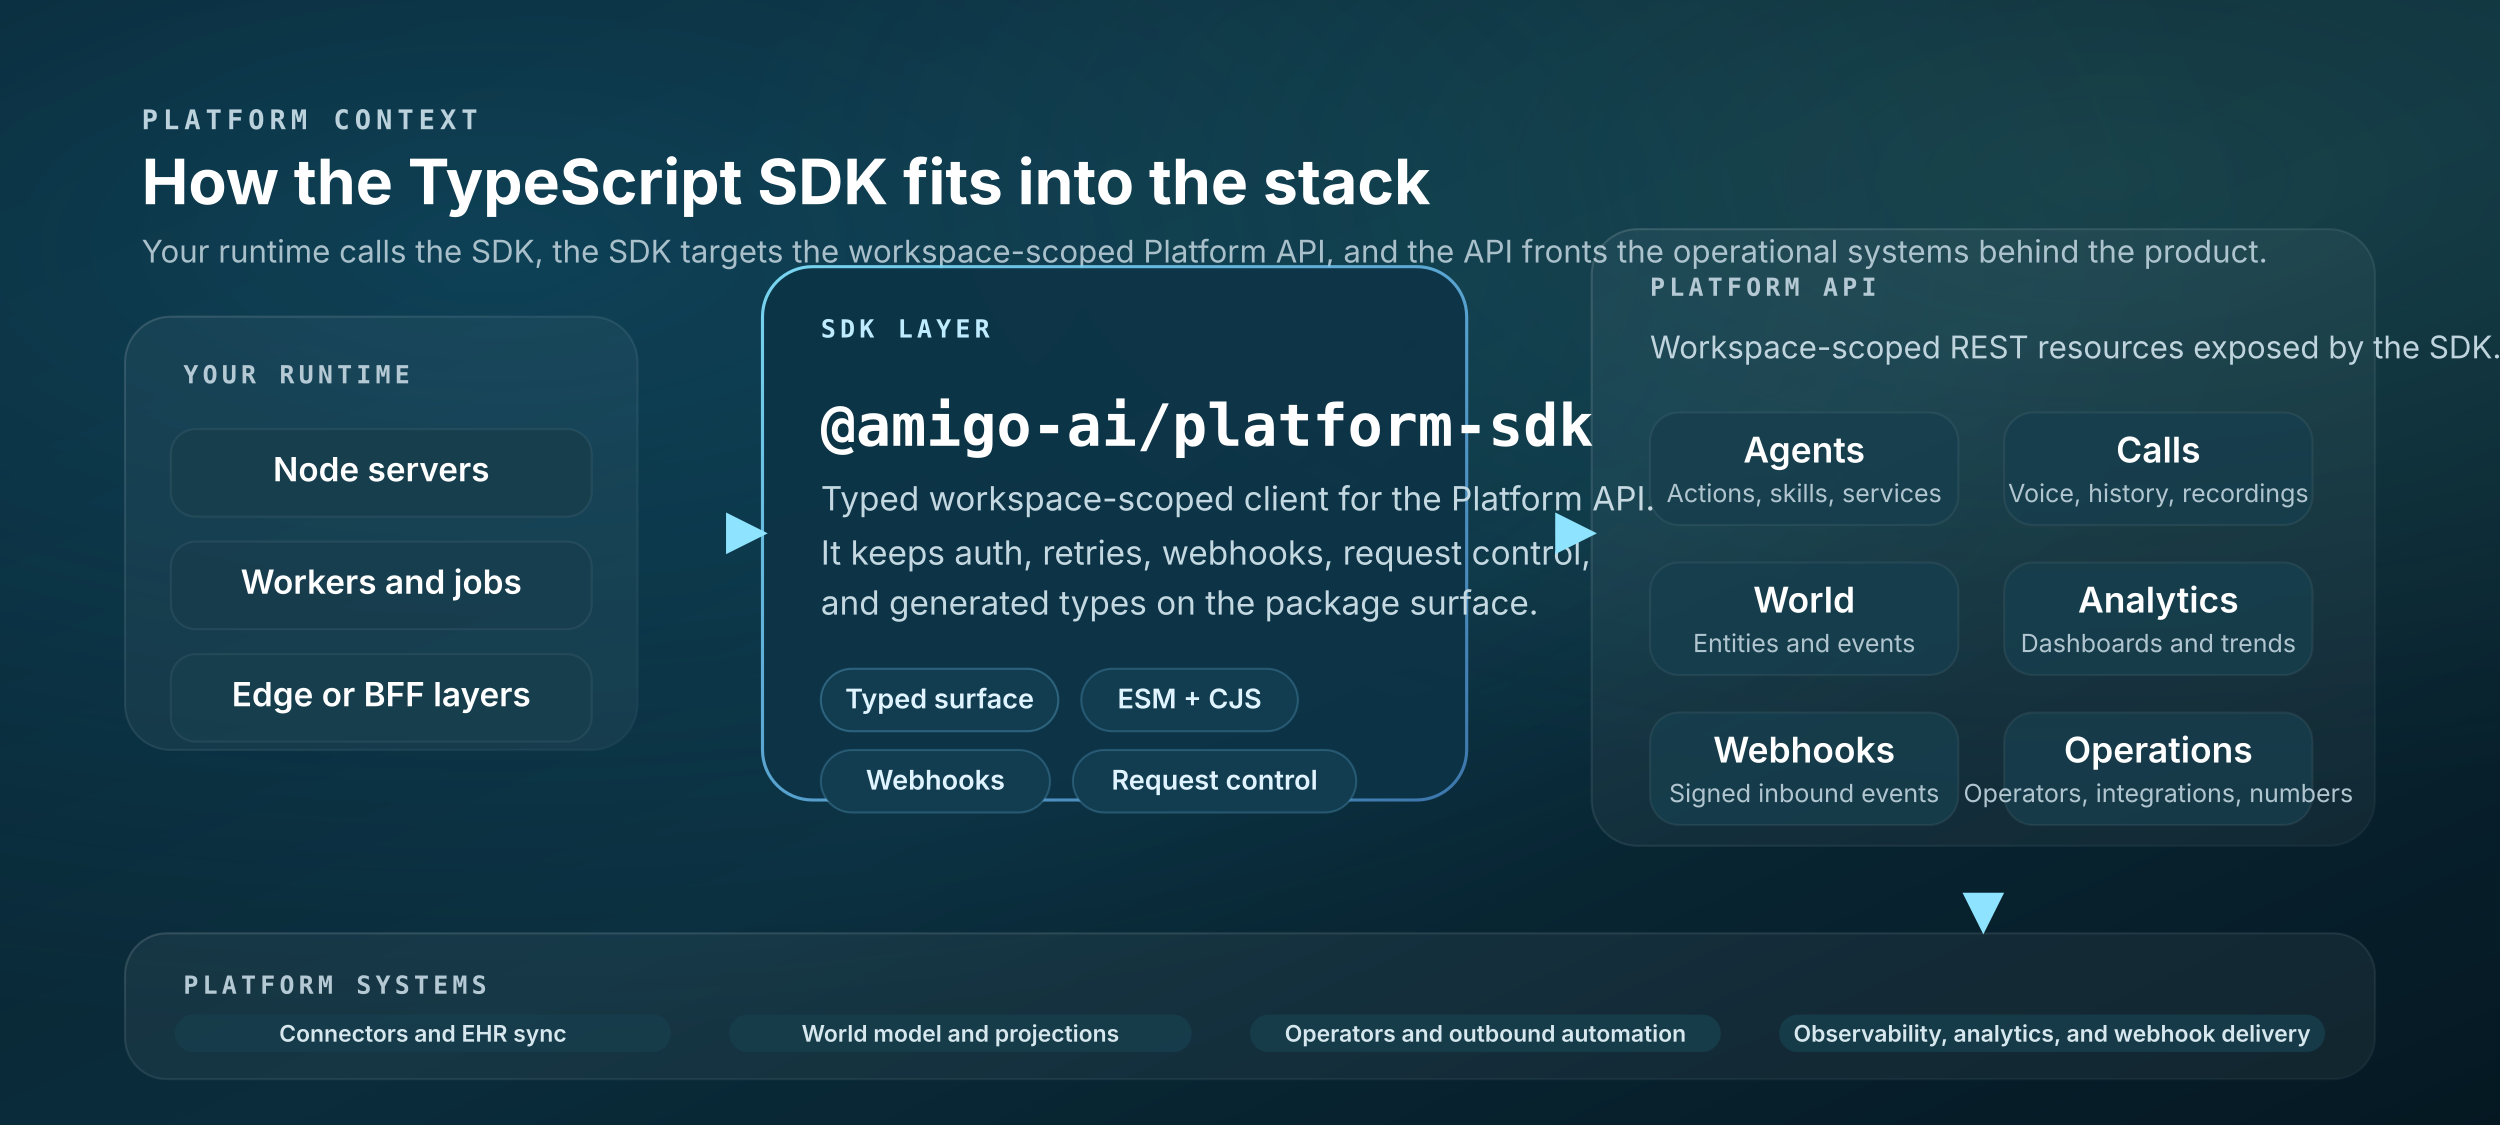
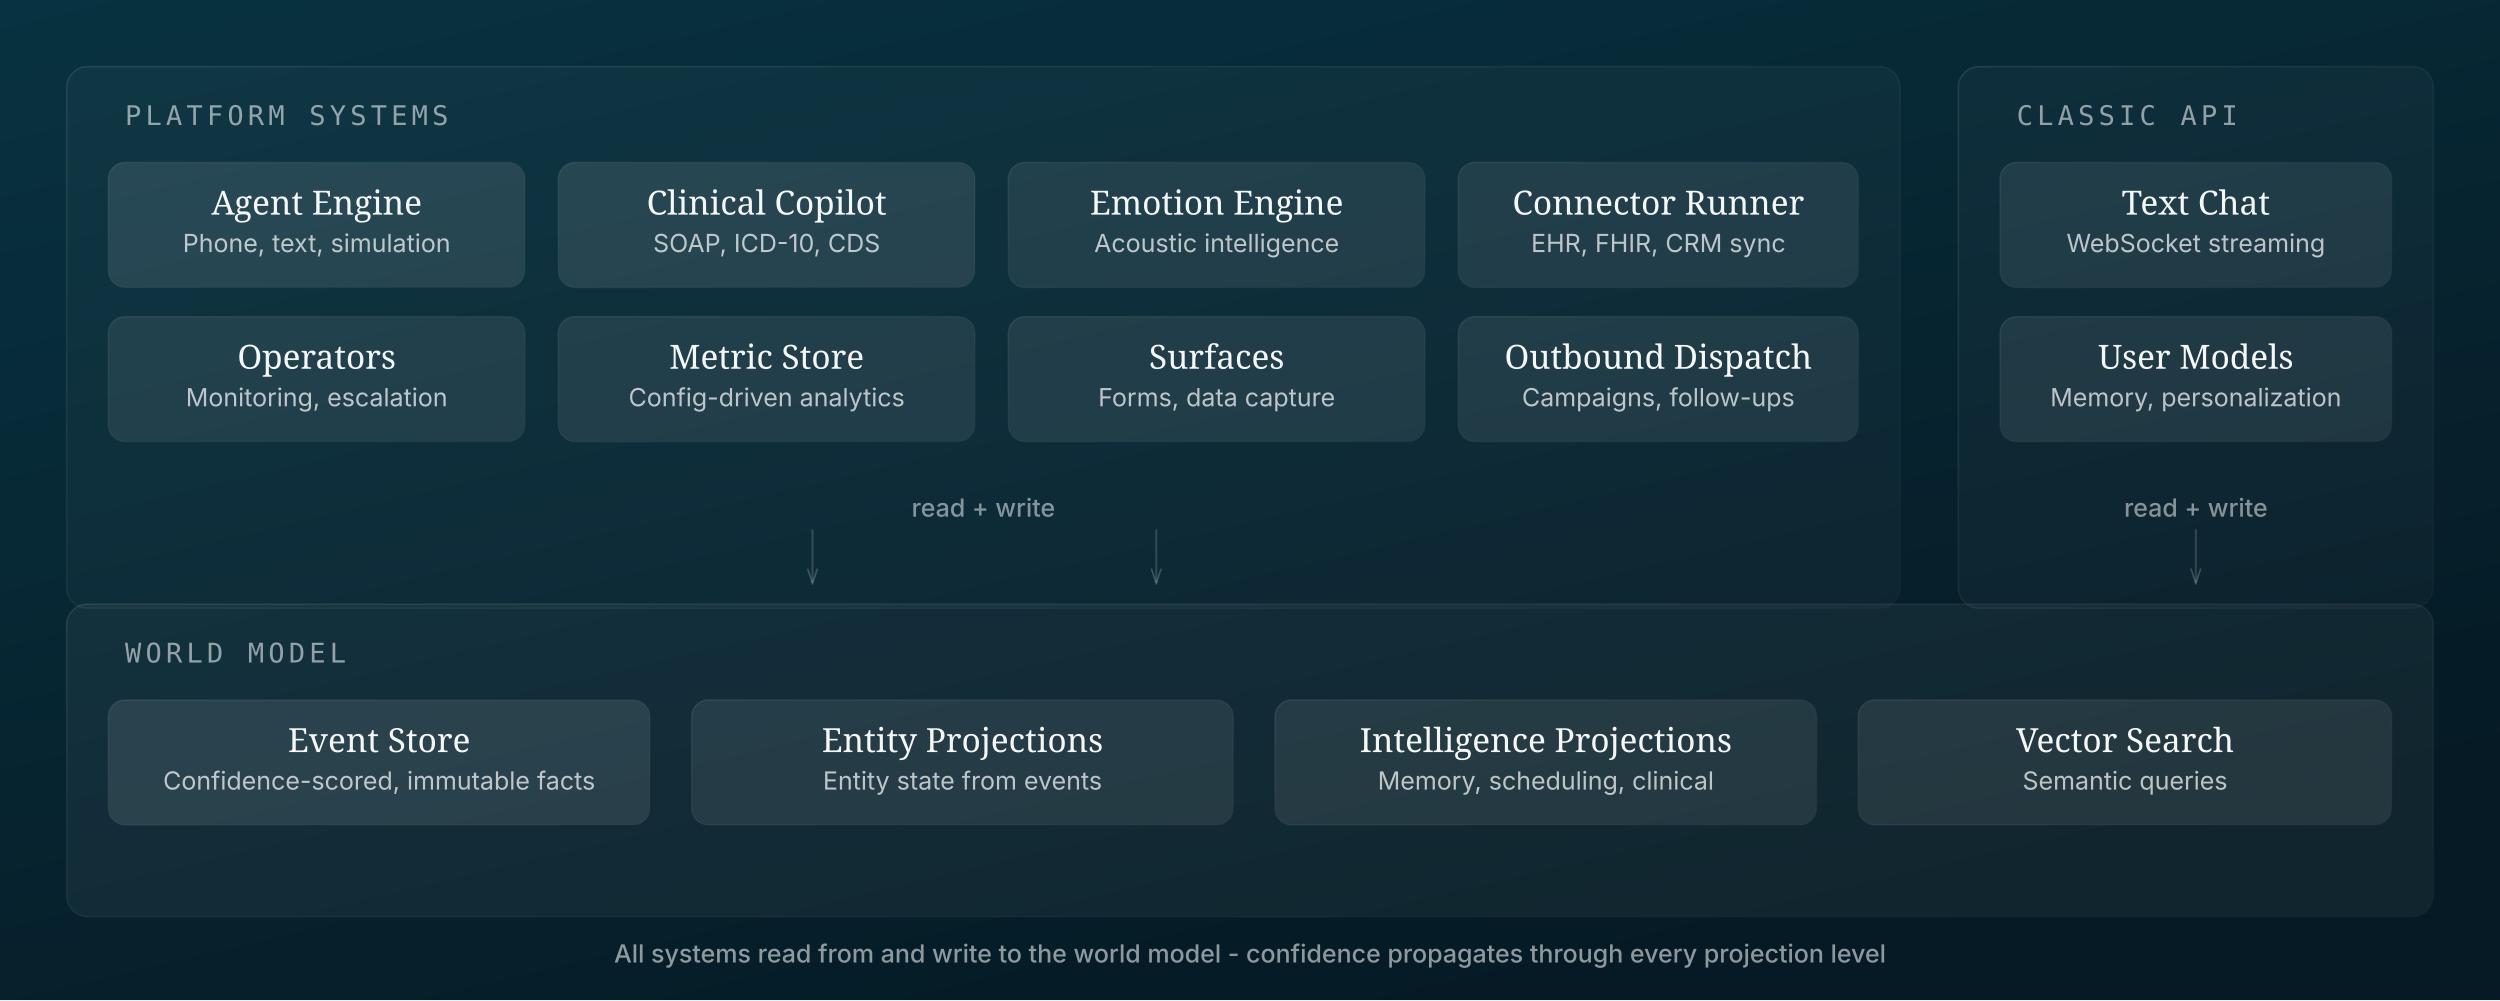
- <svg xmlns="http://www.w3.org/2000/svg" width="1200" height="540" viewBox="0 0 1200 540">
+ <svg xmlns="http://www.w3.org/2000/svg" width="1200" height="480" viewBox="0 0 1200 480">
  <defs>
-     <linearGradient id="bg" x1="0" y1="0" x2="1" y2="1">
-       <stop offset="0%" stop-color="#081E2A" />
-       <stop offset="55%" stop-color="#0A2C3B" />
-       <stop offset="100%" stop-color="#051822" />
+     <linearGradient id="bg" x1="0" y1="0" x2="0.6" y2="1">
+       <stop offset="0%" stop-color="#083241" />
+       <stop offset="100%" stop-color="#051A24" />
    </linearGradient>
-     <radialGradient id="glowLeft" cx="0.2" cy="0.22" r="0.7">
-       <stop offset="0%" stop-color="#26C6FF" stop-opacity="0.18" />
-       <stop offset="100%" stop-color="#26C6FF" stop-opacity="0" />
-     </radialGradient>
-     <radialGradient id="glowRight" cx="0.84" cy="0.16" r="0.55">
-       <stop offset="0%" stop-color="#7DE1B5" stop-opacity="0.12" />
-       <stop offset="100%" stop-color="#7DE1B5" stop-opacity="0" />
-     </radialGradient>
-     <linearGradient id="panelStroke" x1="0" y1="0" x2="1" y2="1">
-       <stop offset="0%" stop-color="#FFFFFF" stop-opacity="0.14" />
-       <stop offset="100%" stop-color="#92B4C3" stop-opacity="0.06" />
+     <linearGradient id="strokeGrad" x1="0" y1="0" x2="1" y2="1">
+       <stop offset="0%" stop-color="white" stop-opacity="0.1" />
+       <stop offset="100%" stop-color="#999" stop-opacity="0.04" />
    </linearGradient>
-     <linearGradient id="highlightStroke" x1="0" y1="0" x2="1" y2="1">
-       <stop offset="0%" stop-color="#82E4FF" stop-opacity="0.92" />
-       <stop offset="100%" stop-color="#64AFFF" stop-opacity="0.56" />
+     <linearGradient id="strokeGradSubtle" x1="0" y1="0" x2="1" y2="1">
+       <stop offset="0%" stop-color="white" stop-opacity="0.08" />
+       <stop offset="100%" stop-color="#999" stop-opacity="0.03" />
    </linearGradient>
-     <linearGradient id="arrowStroke" x1="0" y1="0" x2="1" y2="0">
-       <stop offset="0%" stop-color="#8EE4FF" />
-       <stop offset="100%" stop-color="#7FC8FF" />
-     </linearGradient>
-     <marker id="arrow" viewBox="0 0 12 12" refX="10.5" refY="6" markerWidth="8" markerHeight="8" orient="auto">
-       <path d="M 0 0 L 12 6 L 0 12 z" fill="#8EE4FF" />
+     <marker id="arrow" viewBox="0 0 10 7" refX="9" refY="3.5" markerWidth="8" markerHeight="6" orient="auto-start-reverse">
+       <path d="M 0 0.5 L 9 3.5 L 0 6.5" fill="none" stroke="white" stroke-width="1" opacity="0.2" />
    </marker>
  </defs>
-   <rect width="1200" height="540" fill="url(#bg)" />
-   <rect width="1200" height="540" fill="url(#glowLeft)" />
-   <rect width="1200" height="540" fill="url(#glowRight)" />
-   <text x="68" y="62" font-family="'SFMono-Regular', Menlo, monospace" font-size="13" font-weight="600" fill="#BBD1DC" letter-spacing="2.4">PLATFORM CONTEXT</text>
-   <text x="68" y="98" font-family="'Inter', 'Helvetica Neue', Arial, sans-serif" font-size="30" font-weight="700" fill="white">How the TypeScript SDK fits into the stack</text>
-   <text x="68" y="126" font-family="'Inter', 'Helvetica Neue', Arial, sans-serif" font-size="15" fill="#A9C0CB">Your runtime calls the SDK, the SDK targets the workspace-scoped Platform API, and the API fronts the operational systems behind the product.</text>
-   <rect x="60" y="152" width="246" height="208" rx="22" fill="white" fill-opacity="0.045" stroke="url(#panelStroke)" stroke-width="1" />
-   <text x="88" y="184" font-family="'SFMono-Regular', Menlo, monospace" font-size="12" font-weight="600" fill="#B4C9D4" letter-spacing="2">YOUR RUNTIME</text>
-   <rect x="82" y="206" width="202" height="42" rx="12" fill="#173E4D" fill-opacity="0.95" stroke="white" stroke-opacity="0.06" />
-   <text x="183" y="231" text-anchor="middle" font-family="'Inter', 'Helvetica Neue', Arial, sans-serif" font-size="16" font-weight="600" fill="white">Node servers</text>
-   <rect x="82" y="260" width="202" height="42" rx="12" fill="#173E4D" fill-opacity="0.88" stroke="white" stroke-opacity="0.06" />
-   <text x="183" y="285" text-anchor="middle" font-family="'Inter', 'Helvetica Neue', Arial, sans-serif" font-size="16" font-weight="600" fill="white">Workers and jobs</text>
-   <rect x="82" y="314" width="202" height="42" rx="12" fill="#173E4D" fill-opacity="0.82" stroke="white" stroke-opacity="0.06" />
-   <text x="183" y="339" text-anchor="middle" font-family="'Inter', 'Helvetica Neue', Arial, sans-serif" font-size="16" font-weight="600" fill="white">Edge or BFF layers</text>
-   <rect x="366" y="128" width="338" height="256" rx="24" fill="#0D3446" fill-opacity="0.9" stroke="url(#highlightStroke)" stroke-width="1.5" />
-   <text x="394" y="162" font-family="'SFMono-Regular', Menlo, monospace" font-size="12" font-weight="600" fill="#BFEBFF" letter-spacing="2">SDK LAYER</text>
-   <text x="394" y="214" font-family="'SFMono-Regular', Menlo, monospace" font-size="28" font-weight="700" fill="white">@amigo-ai/platform-sdk</text>
-   <text x="394" y="245" font-family="'Inter', 'Helvetica Neue', Arial, sans-serif" font-size="16" fill="#C4D8E1">Typed workspace-scoped client for the Platform API.</text>
-   <text x="394" y="271" font-family="'Inter', 'Helvetica Neue', Arial, sans-serif" font-size="16" fill="#C4D8E1">It keeps auth, retries, webhooks, request control,</text>
-   <text x="394" y="295" font-family="'Inter', 'Helvetica Neue', Arial, sans-serif" font-size="16" fill="#C4D8E1">and generated types on the package surface.</text>
-   <rect x="394" y="321" width="114" height="30" rx="15" fill="#123D50" stroke="#7CCFFF" stroke-opacity="0.28" />
-   <text x="451" y="340" text-anchor="middle" font-family="'Inter', 'Helvetica Neue', Arial, sans-serif" font-size="13" font-weight="600" fill="#DFF4FF">Typed surface</text>
-   <rect x="519" y="321" width="104" height="30" rx="15" fill="#123D50" stroke="#7CCFFF" stroke-opacity="0.22" />
-   <text x="571" y="340" text-anchor="middle" font-family="'Inter', 'Helvetica Neue', Arial, sans-serif" font-size="13" font-weight="600" fill="#DFF4FF">ESM + CJS</text>
-   <rect x="394" y="360" width="110" height="30" rx="15" fill="#123D50" stroke="#7CCFFF" stroke-opacity="0.22" />
-   <text x="449" y="379" text-anchor="middle" font-family="'Inter', 'Helvetica Neue', Arial, sans-serif" font-size="13" font-weight="600" fill="#DFF4FF">Webhooks</text>
-   <rect x="515" y="360" width="136" height="30" rx="15" fill="#123D50" stroke="#7CCFFF" stroke-opacity="0.22" />
-   <text x="583" y="379" text-anchor="middle" font-family="'Inter', 'Helvetica Neue', Arial, sans-serif" font-size="13" font-weight="600" fill="#DFF4FF">Request control</text>
-   <rect x="764" y="110" width="376" height="296" rx="22" fill="white" fill-opacity="0.045" stroke="url(#panelStroke)" stroke-width="1" />
-   <text x="792" y="142" font-family="'SFMono-Regular', Menlo, monospace" font-size="12" font-weight="600" fill="#B4C9D4" letter-spacing="2">PLATFORM API</text>
-   <text x="792" y="172" font-family="'Inter', 'Helvetica Neue', Arial, sans-serif" font-size="15" fill="#C0D4DE">Workspace-scoped REST resources exposed by the SDK.</text>
-   <rect x="792" y="198" width="148" height="54" rx="14" fill="#173E4D" fill-opacity="0.9" stroke="white" stroke-opacity="0.06" />
-   <text x="866" y="222" text-anchor="middle" font-family="'Inter', 'Helvetica Neue', Arial, sans-serif" font-size="17" font-weight="600" fill="white">Agents</text>
-   <text x="866" y="241" text-anchor="middle" font-family="'Inter', 'Helvetica Neue', Arial, sans-serif" font-size="12" fill="#B0C5CF">Actions, skills, services</text>
-   <rect x="962" y="198" width="148" height="54" rx="14" fill="#173E4D" fill-opacity="0.86" stroke="white" stroke-opacity="0.06" />
-   <text x="1036" y="222" text-anchor="middle" font-family="'Inter', 'Helvetica Neue', Arial, sans-serif" font-size="17" font-weight="600" fill="white">Calls</text>
-   <text x="1036" y="241" text-anchor="middle" font-family="'Inter', 'Helvetica Neue', Arial, sans-serif" font-size="12" fill="#B0C5CF">Voice, history, recordings</text>
-   <rect x="792" y="270" width="148" height="54" rx="14" fill="#173E4D" fill-opacity="0.86" stroke="white" stroke-opacity="0.06" />
-   <text x="866" y="294" text-anchor="middle" font-family="'Inter', 'Helvetica Neue', Arial, sans-serif" font-size="17" font-weight="600" fill="white">World</text>
-   <text x="866" y="313" text-anchor="middle" font-family="'Inter', 'Helvetica Neue', Arial, sans-serif" font-size="12" fill="#B0C5CF">Entities and events</text>
-   <rect x="962" y="270" width="148" height="54" rx="14" fill="#173E4D" fill-opacity="0.82" stroke="white" stroke-opacity="0.06" />
-   <text x="1036" y="294" text-anchor="middle" font-family="'Inter', 'Helvetica Neue', Arial, sans-serif" font-size="17" font-weight="600" fill="white">Analytics</text>
-   <text x="1036" y="313" text-anchor="middle" font-family="'Inter', 'Helvetica Neue', Arial, sans-serif" font-size="12" fill="#B0C5CF">Dashboards and trends</text>
-   <rect x="792" y="342" width="148" height="54" rx="14" fill="#173E4D" fill-opacity="0.82" stroke="white" stroke-opacity="0.06" />
-   <text x="866" y="366" text-anchor="middle" font-family="'Inter', 'Helvetica Neue', Arial, sans-serif" font-size="17" font-weight="600" fill="white">Webhooks</text>
-   <text x="866" y="385" text-anchor="middle" font-family="'Inter', 'Helvetica Neue', Arial, sans-serif" font-size="12" fill="#B0C5CF">Signed inbound events</text>
-   <rect x="962" y="342" width="148" height="54" rx="14" fill="#173E4D" fill-opacity="0.78" stroke="white" stroke-opacity="0.06" />
-   <text x="1036" y="366" text-anchor="middle" font-family="'Inter', 'Helvetica Neue', Arial, sans-serif" font-size="17" font-weight="600" fill="white">Operations</text>
-   <text x="1036" y="385" text-anchor="middle" font-family="'Inter', 'Helvetica Neue', Arial, sans-serif" font-size="12" fill="#B0C5CF">Operators, integrations, numbers</text>
-   <path d="M 306 256 C 328 256 344 256 366 256" fill="none" stroke="url(#arrowStroke)" stroke-width="2.5" stroke-linecap="round" marker-end="url(#arrow)" />
-   <path d="M 704 256 C 728 256 740 256 764 256" fill="none" stroke="url(#arrowStroke)" stroke-width="2.5" stroke-linecap="round" marker-end="url(#arrow)" />
-   <path d="M 952 406 C 952 420 952 430 952 446" fill="none" stroke="url(#arrowStroke)" stroke-width="2.5" stroke-linecap="round" marker-end="url(#arrow)" />
-   <rect x="60" y="448" width="1080" height="70" rx="20" fill="white" fill-opacity="0.05" stroke="url(#panelStroke)" stroke-width="1" />
-   <text x="88" y="477" font-family="'SFMono-Regular', Menlo, monospace" font-size="12" font-weight="600" fill="#B4C9D4" letter-spacing="2">PLATFORM SYSTEMS</text>
-   <rect x="84" y="487" width="238" height="18" rx="9" fill="#173E4D" fill-opacity="0.84" />
-   <text x="203" y="500" text-anchor="middle" font-family="'Inter', 'Helvetica Neue', Arial, sans-serif" font-size="11" font-weight="600" fill="#D6E7EE">Connectors and EHR sync</text>
-   <rect x="350" y="487" width="222" height="18" rx="9" fill="#173E4D" fill-opacity="0.84" />
-   <text x="461" y="500" text-anchor="middle" font-family="'Inter', 'Helvetica Neue', Arial, sans-serif" font-size="11" font-weight="600" fill="#D6E7EE">World model and projections</text>
-   <rect x="600" y="487" width="226" height="18" rx="9" fill="#173E4D" fill-opacity="0.84" />
-   <text x="713" y="500" text-anchor="middle" font-family="'Inter', 'Helvetica Neue', Arial, sans-serif" font-size="11" font-weight="600" fill="#D6E7EE">Operators and outbound automation</text>
-   <rect x="854" y="487" width="262" height="18" rx="9" fill="#173E4D" fill-opacity="0.84" />
-   <text x="985" y="500" text-anchor="middle" font-family="'Inter', 'Helvetica Neue', Arial, sans-serif" font-size="11" font-weight="600" fill="#D6E7EE">Observability, analytics, and webhook delivery</text>
+   <rect width="1200" height="480" fill="url(#bg)" />
+   <rect x="32" y="32" width="880" height="260" rx="10" fill="white" fill-opacity="0.03" stroke="url(#strokeGrad)" stroke-width="0.75" />
+   <text x="60" y="60" font-family="'Diatype Mono', 'SF Mono', monospace" font-size="13" font-weight="500" fill="white" fill-opacity="0.55" letter-spacing="2">PLATFORM SYSTEMS</text>
+   <rect x="52" y="78" width="200" height="60" rx="8" fill="white" fill-opacity="0.1" stroke="url(#strokeGradSubtle)" stroke-width="0.75" />
+   <text x="152" y="103" text-anchor="middle" font-family="'Flecha S', Georgia, serif" font-size="16" fill="white" fill-opacity="0.95">Agent Engine</text>
+   <text x="152" y="121" text-anchor="middle" font-family="Inter, sans-serif" font-size="12" fill="white" fill-opacity="0.7">Phone, text, simulation</text>
+   <rect x="268" y="78" width="200" height="60" rx="8" fill="white" fill-opacity="0.1" stroke="url(#strokeGradSubtle)" stroke-width="0.75" />
+   <text x="368" y="103" text-anchor="middle" font-family="'Flecha S', Georgia, serif" font-size="16" fill="white" fill-opacity="0.95">Clinical Copilot</text>
+   <text x="368" y="121" text-anchor="middle" font-family="Inter, sans-serif" font-size="12" fill="white" fill-opacity="0.7">SOAP, ICD-10, CDS</text>
+   <rect x="484" y="78" width="200" height="60" rx="8" fill="white" fill-opacity="0.08" stroke="url(#strokeGradSubtle)" stroke-width="0.75" />
+   <text x="584" y="103" text-anchor="middle" font-family="'Flecha S', Georgia, serif" font-size="16" fill="white" fill-opacity="0.95">Emotion Engine</text>
+   <text x="584" y="121" text-anchor="middle" font-family="Inter, sans-serif" font-size="12" fill="white" fill-opacity="0.7">Acoustic intelligence</text>
+   <rect x="700" y="78" width="192" height="60" rx="8" fill="white" fill-opacity="0.08" stroke="url(#strokeGradSubtle)" stroke-width="0.75" />
+   <text x="796" y="103" text-anchor="middle" font-family="'Flecha S', Georgia, serif" font-size="16" fill="white" fill-opacity="0.95">Connector Runner</text>
+   <text x="796" y="121" text-anchor="middle" font-family="Inter, sans-serif" font-size="12" fill="white" fill-opacity="0.7">EHR, FHIR, CRM sync</text>
+   <rect x="52" y="152" width="200" height="60" rx="8" fill="white" fill-opacity="0.08" stroke="url(#strokeGradSubtle)" stroke-width="0.75" />
+   <text x="152" y="177" text-anchor="middle" font-family="'Flecha S', Georgia, serif" font-size="16" fill="white" fill-opacity="0.95">Operators</text>
+   <text x="152" y="195" text-anchor="middle" font-family="Inter, sans-serif" font-size="12" fill="white" fill-opacity="0.7">Monitoring, escalation</text>
+   <rect x="268" y="152" width="200" height="60" rx="8" fill="white" fill-opacity="0.08" stroke="url(#strokeGradSubtle)" stroke-width="0.75" />
+   <text x="368" y="177" text-anchor="middle" font-family="'Flecha S', Georgia, serif" font-size="16" fill="white" fill-opacity="0.95">Metric Store</text>
+   <text x="368" y="195" text-anchor="middle" font-family="Inter, sans-serif" font-size="12" fill="white" fill-opacity="0.7">Config-driven analytics</text>
+   <rect x="484" y="152" width="200" height="60" rx="8" fill="white" fill-opacity="0.08" stroke="url(#strokeGradSubtle)" stroke-width="0.75" />
+   <text x="584" y="177" text-anchor="middle" font-family="'Flecha S', Georgia, serif" font-size="16" fill="white" fill-opacity="0.95">Surfaces</text>
+   <text x="584" y="195" text-anchor="middle" font-family="Inter, sans-serif" font-size="12" fill="white" fill-opacity="0.7">Forms, data capture</text>
+   <rect x="700" y="152" width="192" height="60" rx="8" fill="white" fill-opacity="0.08" stroke="url(#strokeGradSubtle)" stroke-width="0.75" />
+   <text x="796" y="177" text-anchor="middle" font-family="'Flecha S', Georgia, serif" font-size="16" fill="white" fill-opacity="0.95">Outbound Dispatch</text>
+   <text x="796" y="195" text-anchor="middle" font-family="Inter, sans-serif" font-size="12" fill="white" fill-opacity="0.7">Campaigns, follow-ups</text>
+   <text x="472" y="248" text-anchor="middle" font-family="Inter, sans-serif" font-size="12" font-weight="500" fill="white" fill-opacity="0.5">read + write</text>
+   <line x1="390" y1="254" x2="390" y2="280" stroke="white" stroke-width="1" stroke-opacity="0.15" marker-end="url(#arrow)" />
+   <line x1="555" y1="254" x2="555" y2="280" stroke="white" stroke-width="1" stroke-opacity="0.15" marker-end="url(#arrow)" />
+   <rect x="940" y="32" width="228" height="260" rx="10" fill="white" fill-opacity="0.03" stroke="url(#strokeGrad)" stroke-width="0.75" />
+   <text x="968" y="60" font-family="'Diatype Mono', 'SF Mono', monospace" font-size="13" font-weight="500" fill="white" fill-opacity="0.55" letter-spacing="2">CLASSIC API</text>
+   <rect x="960" y="78" width="188" height="60" rx="8" fill="white" fill-opacity="0.08" stroke="url(#strokeGradSubtle)" stroke-width="0.75" />
+   <text x="1054" y="103" text-anchor="middle" font-family="'Flecha S', Georgia, serif" font-size="16" fill="white" fill-opacity="0.95">Text Chat</text>
+   <text x="1054" y="121" text-anchor="middle" font-family="Inter, sans-serif" font-size="12" fill="white" fill-opacity="0.7">WebSocket streaming</text>
+   <rect x="960" y="152" width="188" height="60" rx="8" fill="white" fill-opacity="0.08" stroke="url(#strokeGradSubtle)" stroke-width="0.75" />
+   <text x="1054" y="177" text-anchor="middle" font-family="'Flecha S', Georgia, serif" font-size="16" fill="white" fill-opacity="0.95">User Models</text>
+   <text x="1054" y="195" text-anchor="middle" font-family="Inter, sans-serif" font-size="12" fill="white" fill-opacity="0.7">Memory, personalization</text>
+   <text x="1054" y="248" text-anchor="middle" font-family="Inter, sans-serif" font-size="12" font-weight="500" fill="white" fill-opacity="0.5">read + write</text>
+   <line x1="1054" y1="254" x2="1054" y2="280" stroke="white" stroke-width="1" stroke-opacity="0.15" marker-end="url(#arrow)" />
+   <rect x="32" y="290" width="1136" height="150" rx="10" fill="white" fill-opacity="0.05" stroke="url(#strokeGrad)" stroke-width="0.75" />
+   <text x="60" y="318" font-family="'Diatype Mono', 'SF Mono', monospace" font-size="13" font-weight="500" fill="white" fill-opacity="0.55" letter-spacing="2">WORLD MODEL</text>
+   <rect x="52" y="336" width="260" height="60" rx="8" fill="white" fill-opacity="0.1" stroke="url(#strokeGradSubtle)" stroke-width="0.75" />
+   <text x="182" y="361" text-anchor="middle" font-family="'Flecha S', Georgia, serif" font-size="16" fill="white" fill-opacity="0.95">Event Store</text>
+   <text x="182" y="379" text-anchor="middle" font-family="Inter, sans-serif" font-size="12" fill="white" fill-opacity="0.7">Confidence-scored, immutable facts</text>
+   <rect x="332" y="336" width="260" height="60" rx="8" fill="white" fill-opacity="0.08" stroke="url(#strokeGradSubtle)" stroke-width="0.75" />
+   <text x="462" y="361" text-anchor="middle" font-family="'Flecha S', Georgia, serif" font-size="16" fill="white" fill-opacity="0.95">Entity Projections</text>
+   <text x="462" y="379" text-anchor="middle" font-family="Inter, sans-serif" font-size="12" fill="white" fill-opacity="0.7">Entity state from events</text>
+   <rect x="612" y="336" width="260" height="60" rx="8" fill="white" fill-opacity="0.08" stroke="url(#strokeGradSubtle)" stroke-width="0.75" />
+   <text x="742" y="361" text-anchor="middle" font-family="'Flecha S', Georgia, serif" font-size="16" fill="white" fill-opacity="0.95">Intelligence Projections</text>
+   <text x="742" y="379" text-anchor="middle" font-family="Inter, sans-serif" font-size="12" fill="white" fill-opacity="0.7">Memory, scheduling, clinical</text>
+   <rect x="892" y="336" width="256" height="60" rx="8" fill="white" fill-opacity="0.08" stroke="url(#strokeGradSubtle)" stroke-width="0.75" />
+   <text x="1020" y="361" text-anchor="middle" font-family="'Flecha S', Georgia, serif" font-size="16" fill="white" fill-opacity="0.95">Vector Search</text>
+   <text x="1020" y="379" text-anchor="middle" font-family="Inter, sans-serif" font-size="12" fill="white" fill-opacity="0.7">Semantic queries</text>
+   <text x="600" y="462" text-anchor="middle" font-family="Inter, sans-serif" font-size="12" font-weight="500" fill="white" fill-opacity="0.55">All systems read from and write to the world model - confidence propagates through every projection level</text>
</svg>
